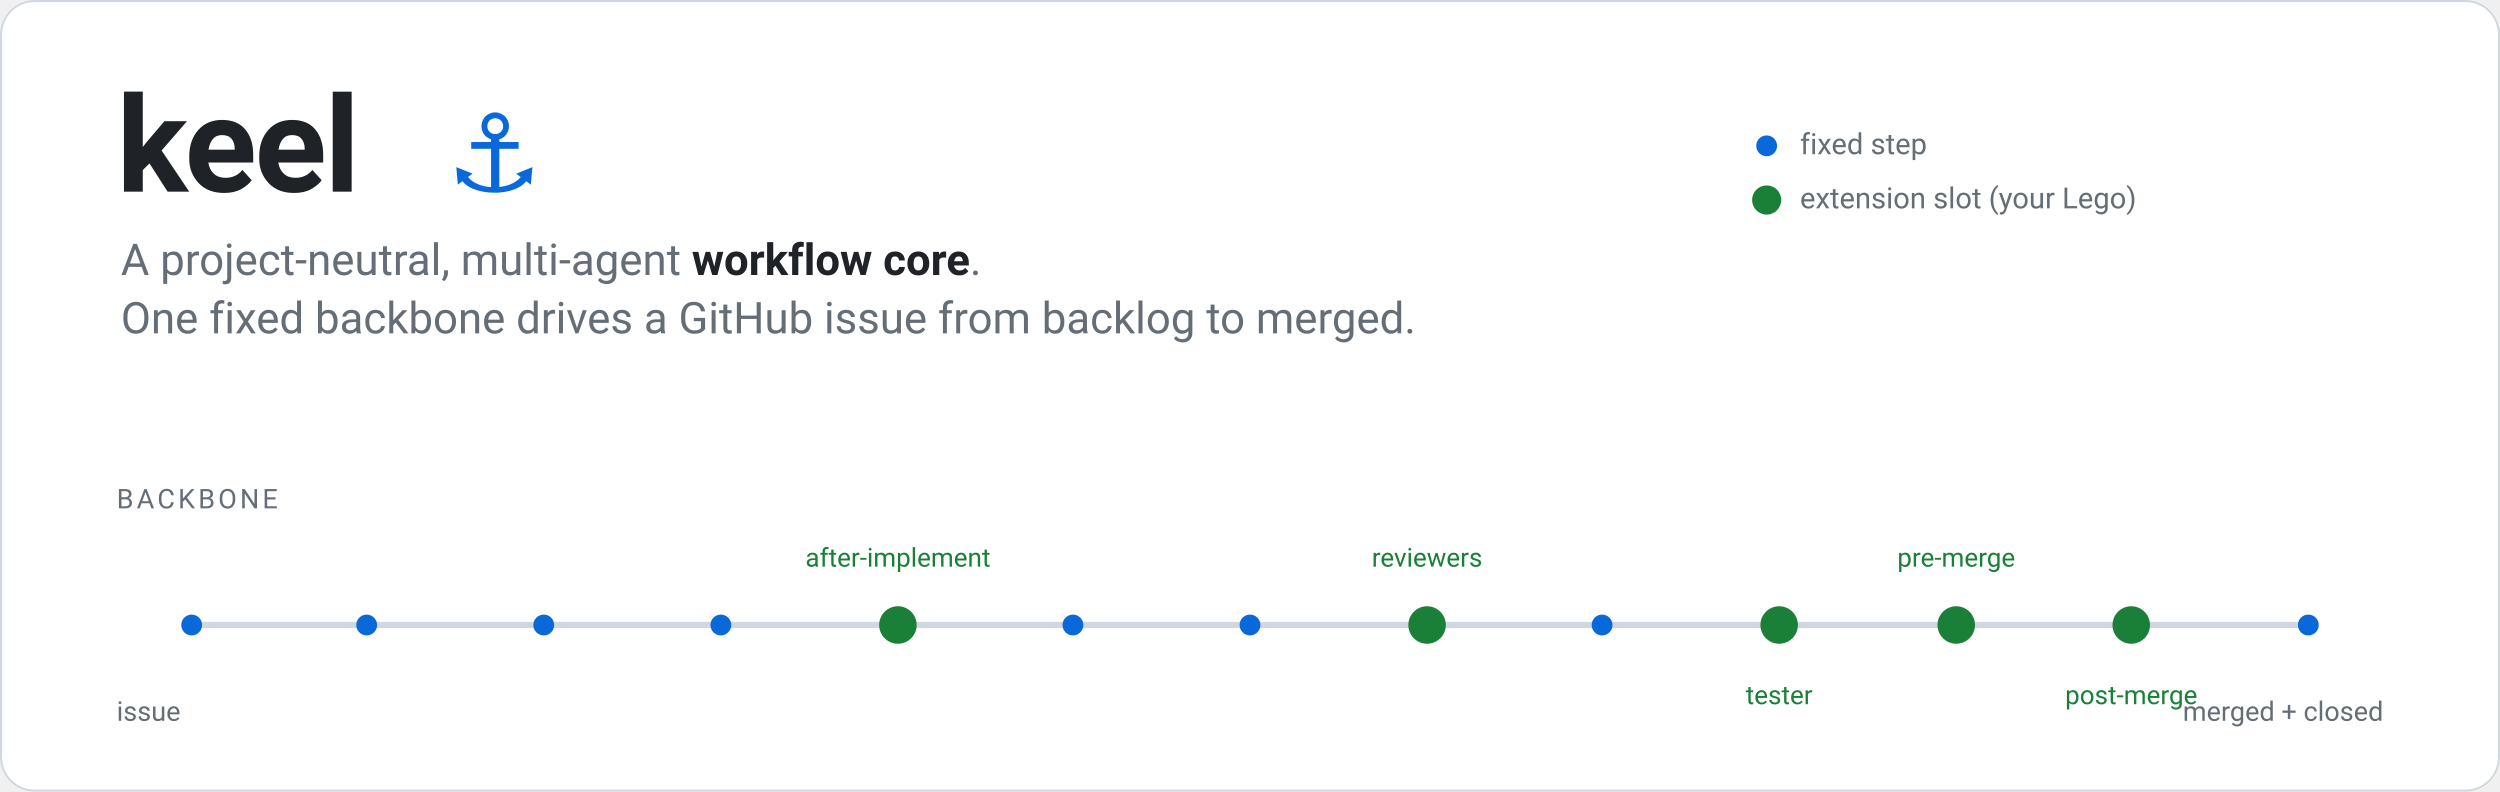
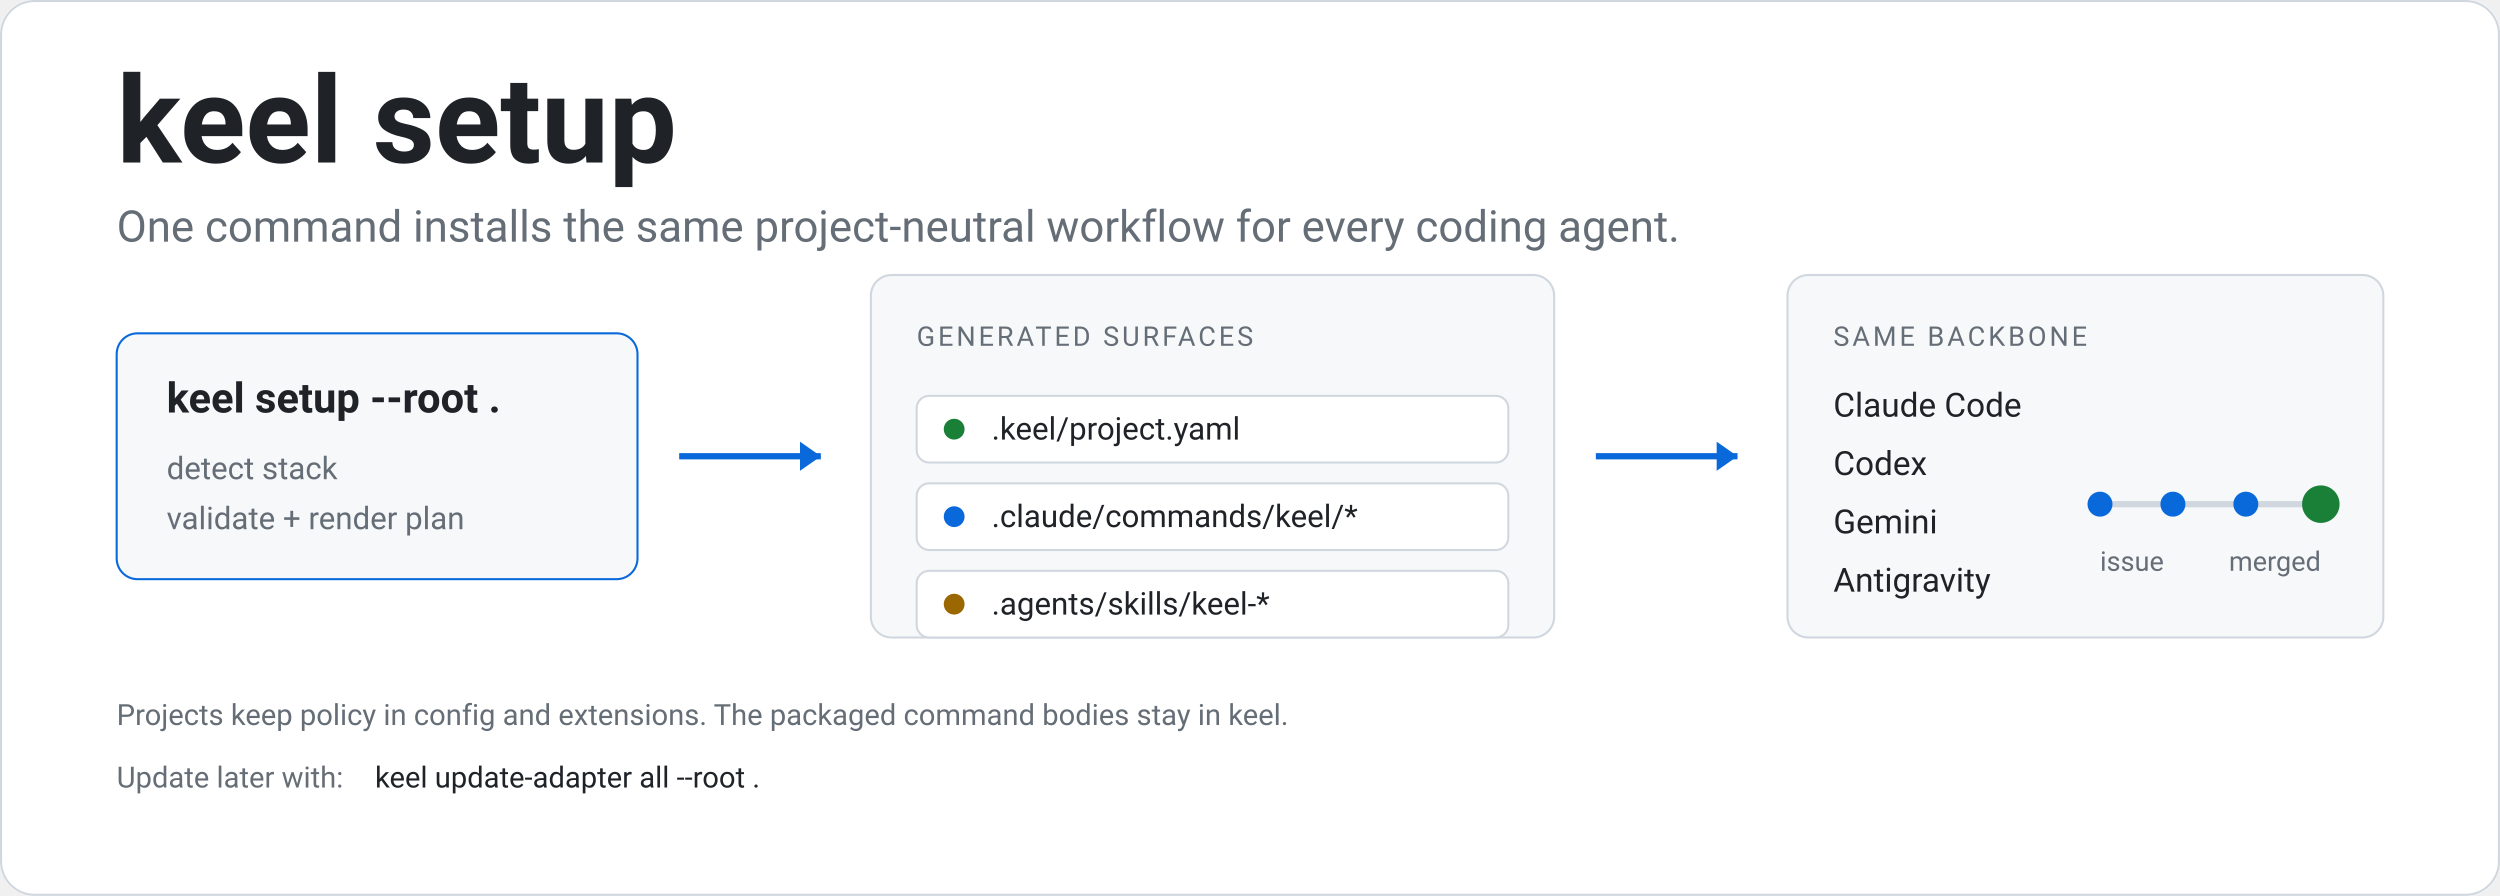
- <svg xmlns="http://www.w3.org/2000/svg" viewBox="0 0 1200 380" width="1200" height="380" font-family="-apple-system,BlinkMacSystemFont,Segoe UI,Roboto,Helvetica,Arial,sans-serif" role="img" aria-label="keel — a fixed backbone that drives a GitHub issue from backlog to merged">
-   <rect width="1200" height="380" rx="16" fill="#ffffff" />
-   <rect x="0.5" y="0.5" width="1199" height="379" rx="16" fill="none" stroke="#d0d7de" />
-   <text x="56" y="92" font-size="64" font-weight="700" fill="#1f2328" letter-spacing="-1">keel</text>
-   <text x="214" y="92" font-size="52" fill="#0969da">⚓</text>
-   <text x="58" y="132" font-size="21" fill="#656d76">A project-neutral, multi-agent <tspan fill="#1f2328" font-weight="600">workflow core</tspan>.</text>
-   <text x="58" y="160" font-size="21" fill="#656d76">One fixed backbone drives a GitHub issue from backlog to merged.</text>
-   <g>
-     <text x="56" y="244" font-size="13" fill="#656d76" letter-spacing="1.5">BACKBONE</text>
-     <line x1="92" y1="300" x2="1108" y2="300" stroke="#d0d7de" stroke-width="3" />
-     <text x="56" y="346" font-size="13" fill="#656d76">issue</text>
-     <text x="1144" y="346" font-size="13" fill="#656d76" text-anchor="end">merged + closed</text>
-     <g fill="#0969da">
-       <circle cx="92" cy="300" r="5" />
-       <circle cx="176" cy="300" r="5" />
-       <circle cx="261" cy="300" r="5" />
-       <circle cx="346" cy="300" r="5" />
-       <circle cx="515" cy="300" r="5" />
-       <circle cx="600" cy="300" r="5" />
-       <circle cx="769" cy="300" r="5" />
-       <circle cx="1108" cy="300" r="5" />
+ <svg xmlns="http://www.w3.org/2000/svg" viewBox="0 0 1200 430" width="1200" height="430" font-family="-apple-system,BlinkMacSystemFont,Segoe UI,Roboto,Helvetica,Arial,sans-serif" role="img" aria-label="keel setup installs project config, Claude commands, and shared skills so every agent runs the same workflow backbone">
+   <rect width="1200" height="430" rx="16" fill="#ffffff" />
+   <rect x="0.5" y="0.5" width="1199" height="429" rx="16" fill="none" stroke="#d0d7de" />
+   <text x="56" y="78" font-size="58" font-weight="700" fill="#1f2328">keel setup</text>
+   <text x="56" y="116" font-size="21" fill="#656d76">One command installs the same project-neutral workflow for every coding agent.</text>
+   <g transform="translate(56,160)">
+     <rect width="250" height="118" rx="10" fill="#f6f8fa" stroke="#0969da" />
+     <text x="24" y="38" font-size="20" font-weight="700" fill="#1f2328">keel setup --root .</text>
+     <text x="24" y="70" font-size="15" fill="#656d76">detect stack</text>
+     <text x="24" y="94" font-size="15" fill="#656d76">validate + render plan</text>
+   </g>
+   <path d="M326 219 H394" stroke="#0969da" stroke-width="3" fill="none" />
+   <path d="M394 219 l-10 -7 v14 z" fill="#0969da" />
+   <g transform="translate(418,132)">
+     <rect width="328" height="174" rx="10" fill="#f6f8fa" stroke="#d0d7de" />
+     <text x="22" y="34" font-size="13" letter-spacing="1.4" fill="#656d76">GENERATED SURFACES</text>
+     <g transform="translate(22,58)">
+       <rect width="284" height="32" rx="6" fill="#ffffff" stroke="#d0d7de" />
+       <circle cx="18" cy="16" r="5" fill="#1a7f37" />
+       <text x="36" y="21" font-size="15" fill="#1f2328">.keel/project.yaml</text>
    </g>
-     <g>
-       <circle cx="431" cy="300" r="9" fill="#1a7f37" />
-       <text x="431" y="272" font-size="12.5" fill="#1a7f37" text-anchor="middle">after-implement</text>
-       <circle cx="685" cy="300" r="9" fill="#1a7f37" />
-       <text x="685" y="272" font-size="12.5" fill="#1a7f37" text-anchor="middle">reviewers</text>
-       <circle cx="854" cy="300" r="9" fill="#1a7f37" />
-       <text x="854" y="338" font-size="12.5" fill="#1a7f37" text-anchor="middle">tester</text>
-       <circle cx="939" cy="300" r="9" fill="#1a7f37" />
-       <text x="939" y="272" font-size="12.5" fill="#1a7f37" text-anchor="middle">pre-merge</text>
-       <circle cx="1023" cy="300" r="9" fill="#1a7f37" />
-       <text x="1023" y="338" font-size="12.5" fill="#1a7f37" text-anchor="middle">post-merge</text>
+     <g transform="translate(22,100)">
+       <rect width="284" height="32" rx="6" fill="#ffffff" stroke="#d0d7de" />
+       <circle cx="18" cy="16" r="5" fill="#0969da" />
+       <text x="36" y="21" font-size="15" fill="#1f2328">.claude/commands/keel/*</text>
+     </g>
+     <g transform="translate(22,142)">
+       <rect width="284" height="32" rx="6" fill="#ffffff" stroke="#d0d7de" />
+       <circle cx="18" cy="16" r="5" fill="#9a6700" />
+       <text x="36" y="21" font-size="15" fill="#1f2328">.agents/skills/keel-*</text>
    </g>
  </g>
-   <g transform="translate(840,70)">
-     <circle cx="8" cy="0" r="5" fill="#0969da" />
-     <text x="24" y="4" font-size="14" fill="#656d76">fixed step</text>
-     <circle cx="8" cy="26" r="7" fill="#1a7f37" />
-     <text x="24" y="30" font-size="14" fill="#656d76">extension slot (your Lego)</text>
+   <path d="M766 219 H834" stroke="#0969da" stroke-width="3" fill="none" />
+   <path d="M834 219 l-10 -7 v14 z" fill="#0969da" />
+   <g transform="translate(858,132)">
+     <rect width="286" height="174" rx="10" fill="#f6f8fa" stroke="#d0d7de" />
+     <text x="22" y="34" font-size="13" letter-spacing="1.4" fill="#656d76">SAME BACKBONE</text>
+     <text x="22" y="68" font-size="16" fill="#1f2328">Claude Code</text>
+     <text x="22" y="96" font-size="16" fill="#1f2328">Codex</text>
+     <text x="22" y="124" font-size="16" fill="#1f2328">Gemini</text>
+     <text x="22" y="152" font-size="16" fill="#1f2328">Antigravity</text>
+     <line x1="150" y1="110" x2="256" y2="110" stroke="#d0d7de" stroke-width="3" />
+     <circle cx="150" cy="110" r="6" fill="#0969da" />
+     <circle cx="185" cy="110" r="6" fill="#0969da" />
+     <circle cx="220" cy="110" r="6" fill="#0969da" />
+     <circle cx="256" cy="110" r="9" fill="#1a7f37" />
+     <text x="150" y="142" font-size="13" fill="#656d76">issue</text>
+     <text x="256" y="142" font-size="13" fill="#656d76" text-anchor="end">merged</text>
+   </g>
+   <g transform="translate(56,348)">
+     <text x="0" y="0" font-size="14" fill="#656d76">Projects keep policy in config and extensions. The packaged command bodies stay in keel.</text>
+     <text x="0" y="30" font-size="14" fill="#656d76">Update later with: </text>
+     <text x="124" y="30" font-size="14" fill="#1f2328">keel update-adapter all --root .</text>
  </g>
</svg>
